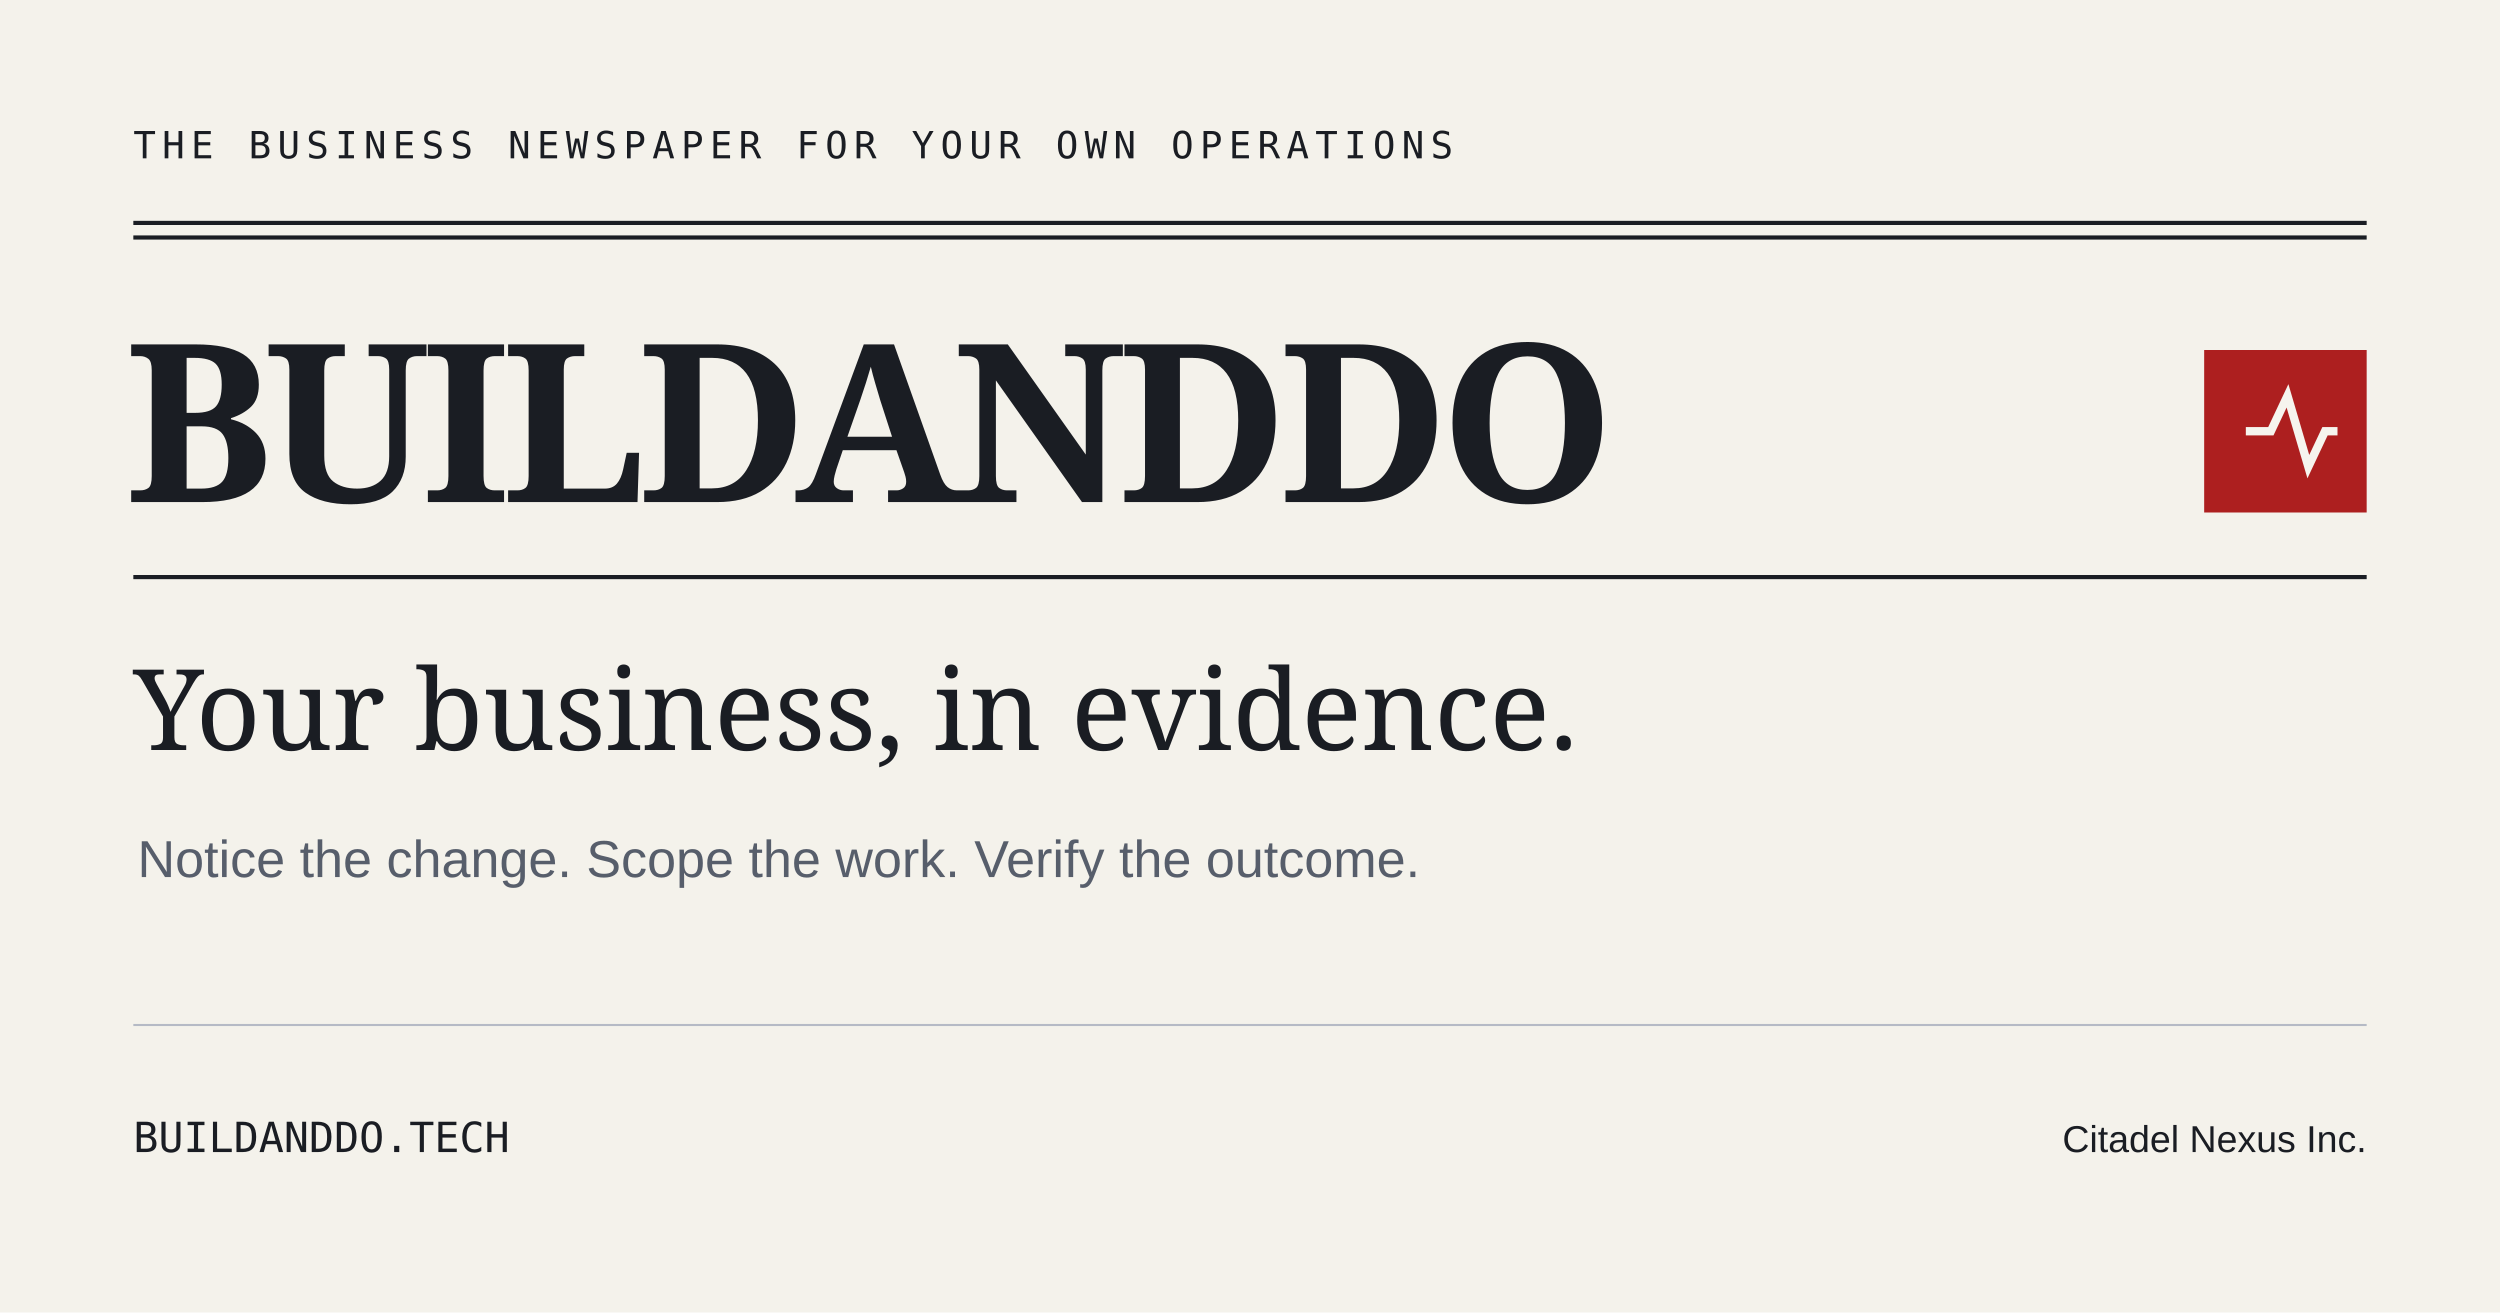
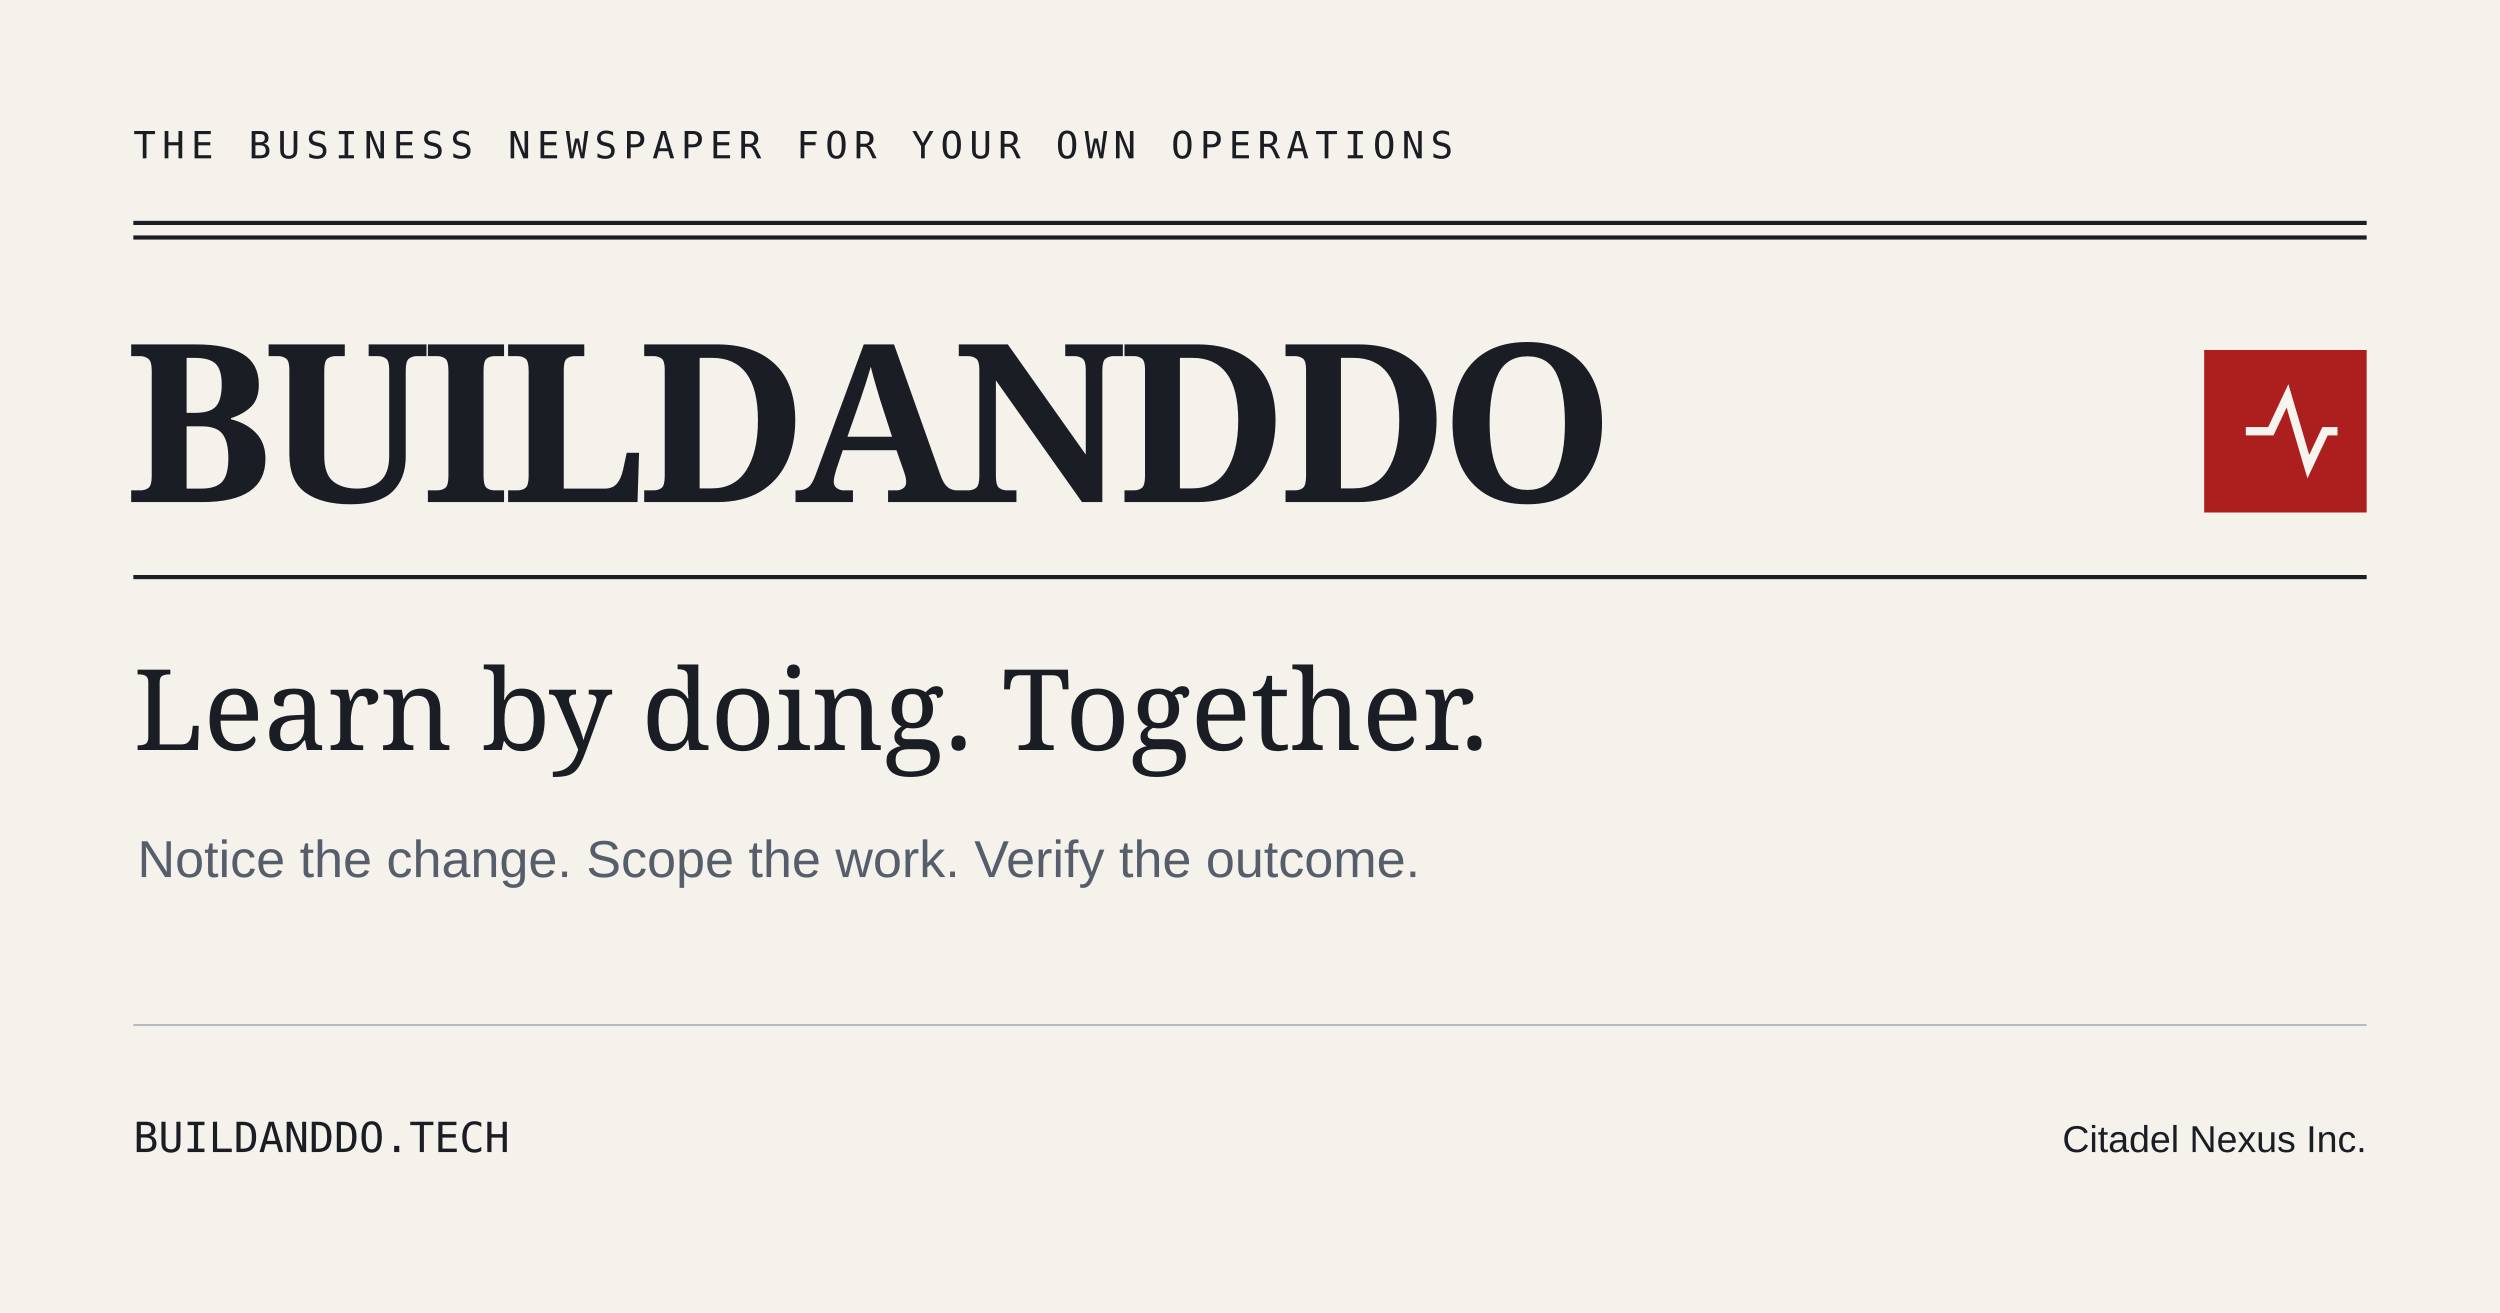
<svg xmlns="http://www.w3.org/2000/svg" width="1200" height="630" viewBox="0 0 1200 630" role="img" aria-label="BuildAndDo — your business, in evidence">
  <rect width="1200" height="630" fill="hsl(42,30%,94%)" />
  <g fill="hsl(220,16%,12%)">
    <text x="64" y="76" font-family="monospace" font-size="18" letter-spacing="3">THE BUSINESS NEWSPAPER FOR YOUR OWN OPERATIONS</text>
    <path d="M64 107H1136 M64 114H1136" stroke="hsl(220,16%,12%)" stroke-width="2" />
    <text x="60" y="241" font-family="Georgia,serif" font-weight="700" font-size="106" letter-spacing="-4">BUILDANDDO</text>
    <path d="M64 277H1136" stroke="hsl(220,16%,12%)" stroke-width="2" />
-     <text x="64" y="360" font-family="Georgia,serif" font-size="54">Your business, in evidence.</text>
+     <text x="64" y="360" font-family="Georgia,serif" font-size="54">Learn by doing. Together.</text>
    <text x="66" y="421" font-family="Arial,sans-serif" font-size="25" fill="hsl(220,10%,38%)">Notice the change. Scope the work. Verify the outcome.</text>
    <path d="M64 492H1136" stroke="hsl(220,12%,74%)" />
    <text x="64" y="553" font-family="monospace" font-size="20">BUILDANDDO.TECH</text>
    <text x="1136" y="553" text-anchor="end" font-family="Arial,sans-serif" font-size="18">Citadel Nexus Inc.</text>
  </g>
  <rect x="1058" y="168" width="78" height="78" fill="hsl(0,70%,40%)" />
  <path d="M1078 207h12l8-17 10 34 8-17h6" fill="none" stroke="hsl(42,30%,95%)" stroke-width="4" />
</svg>
